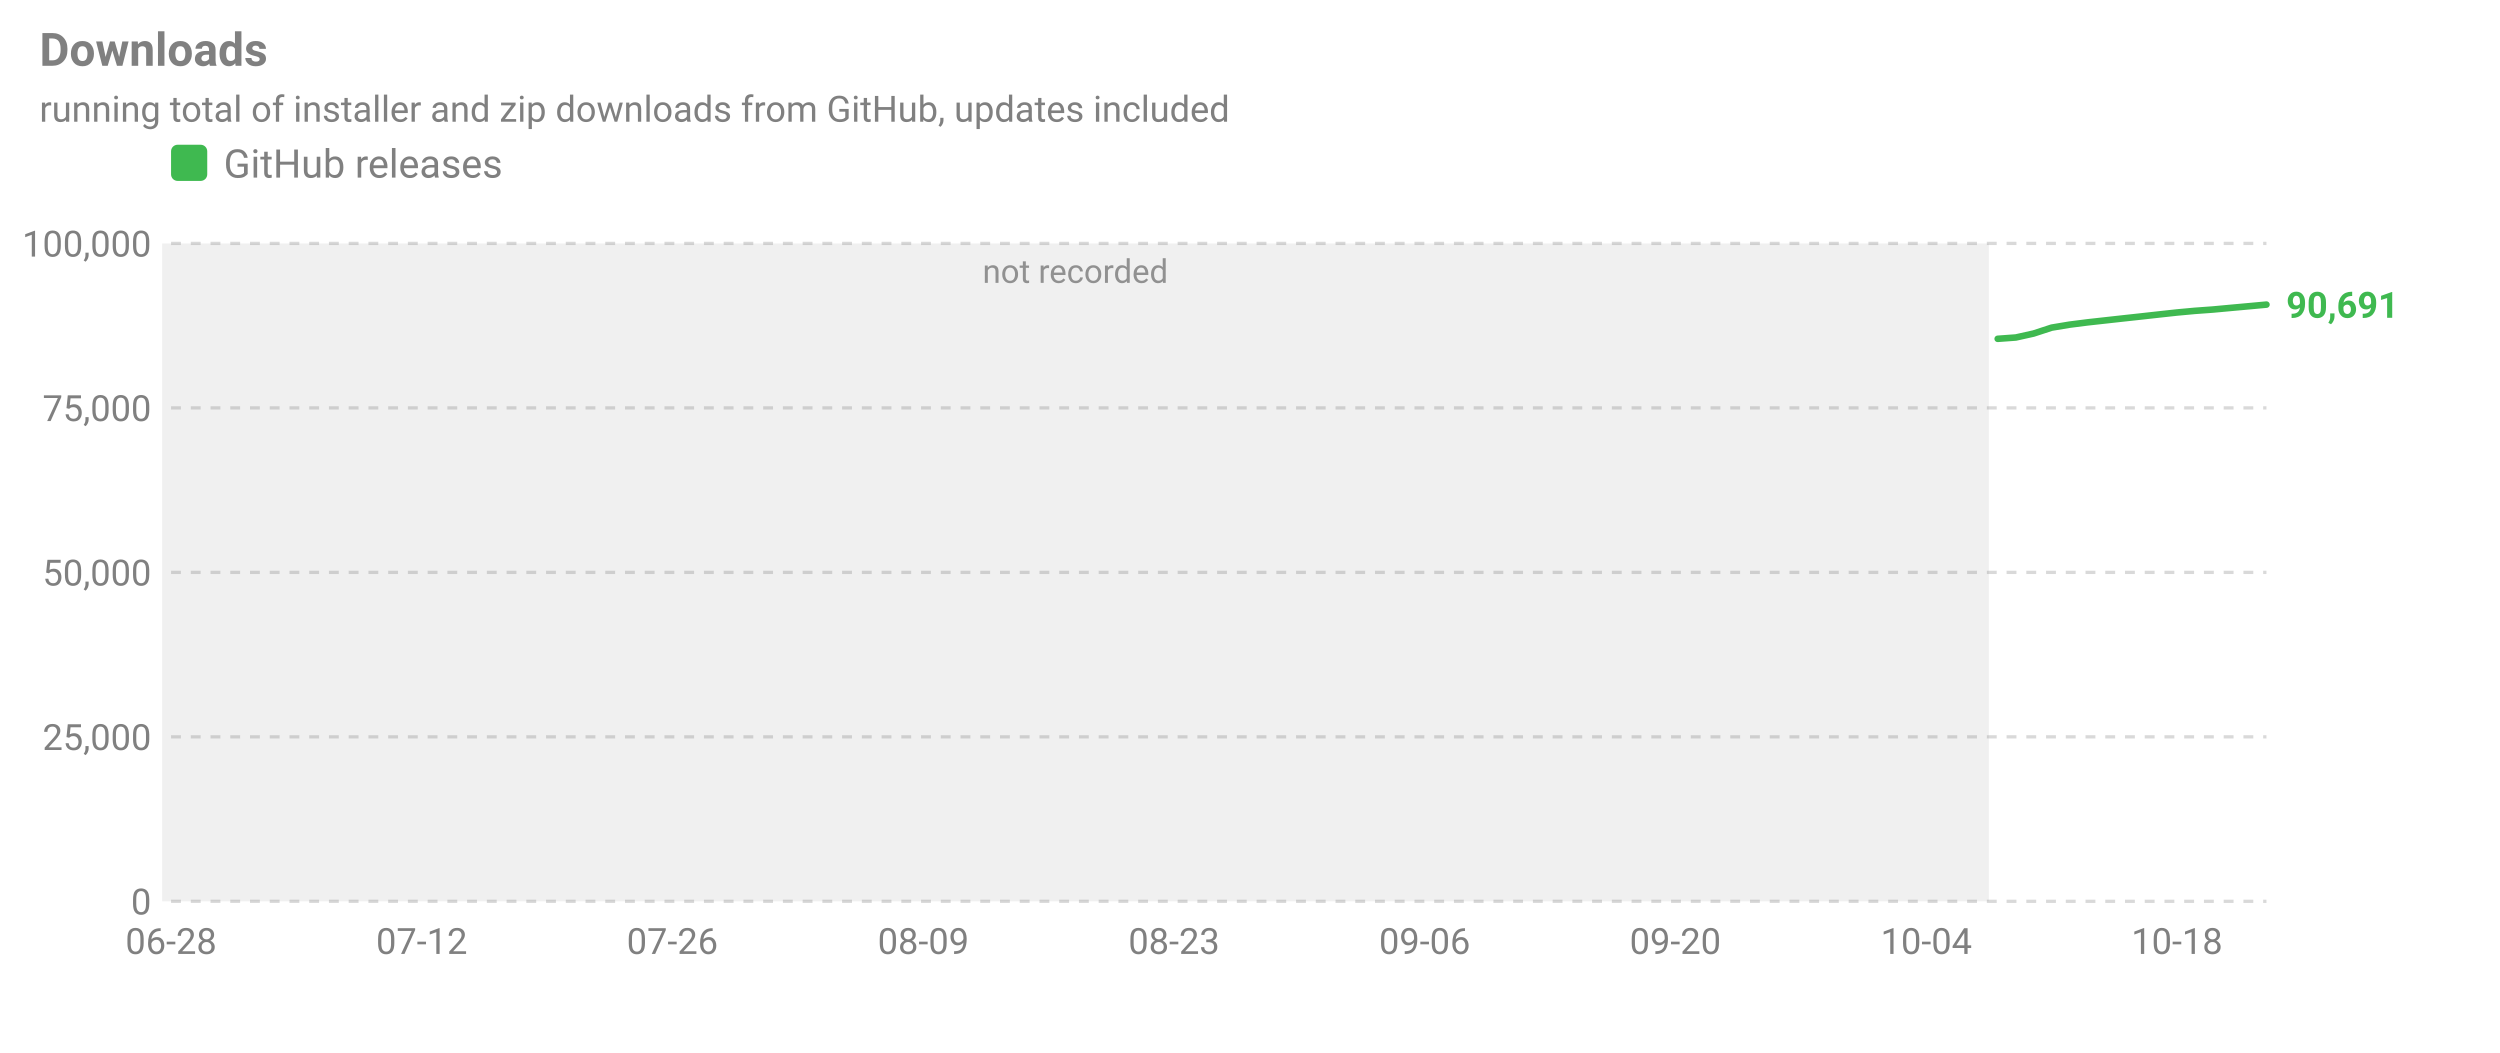
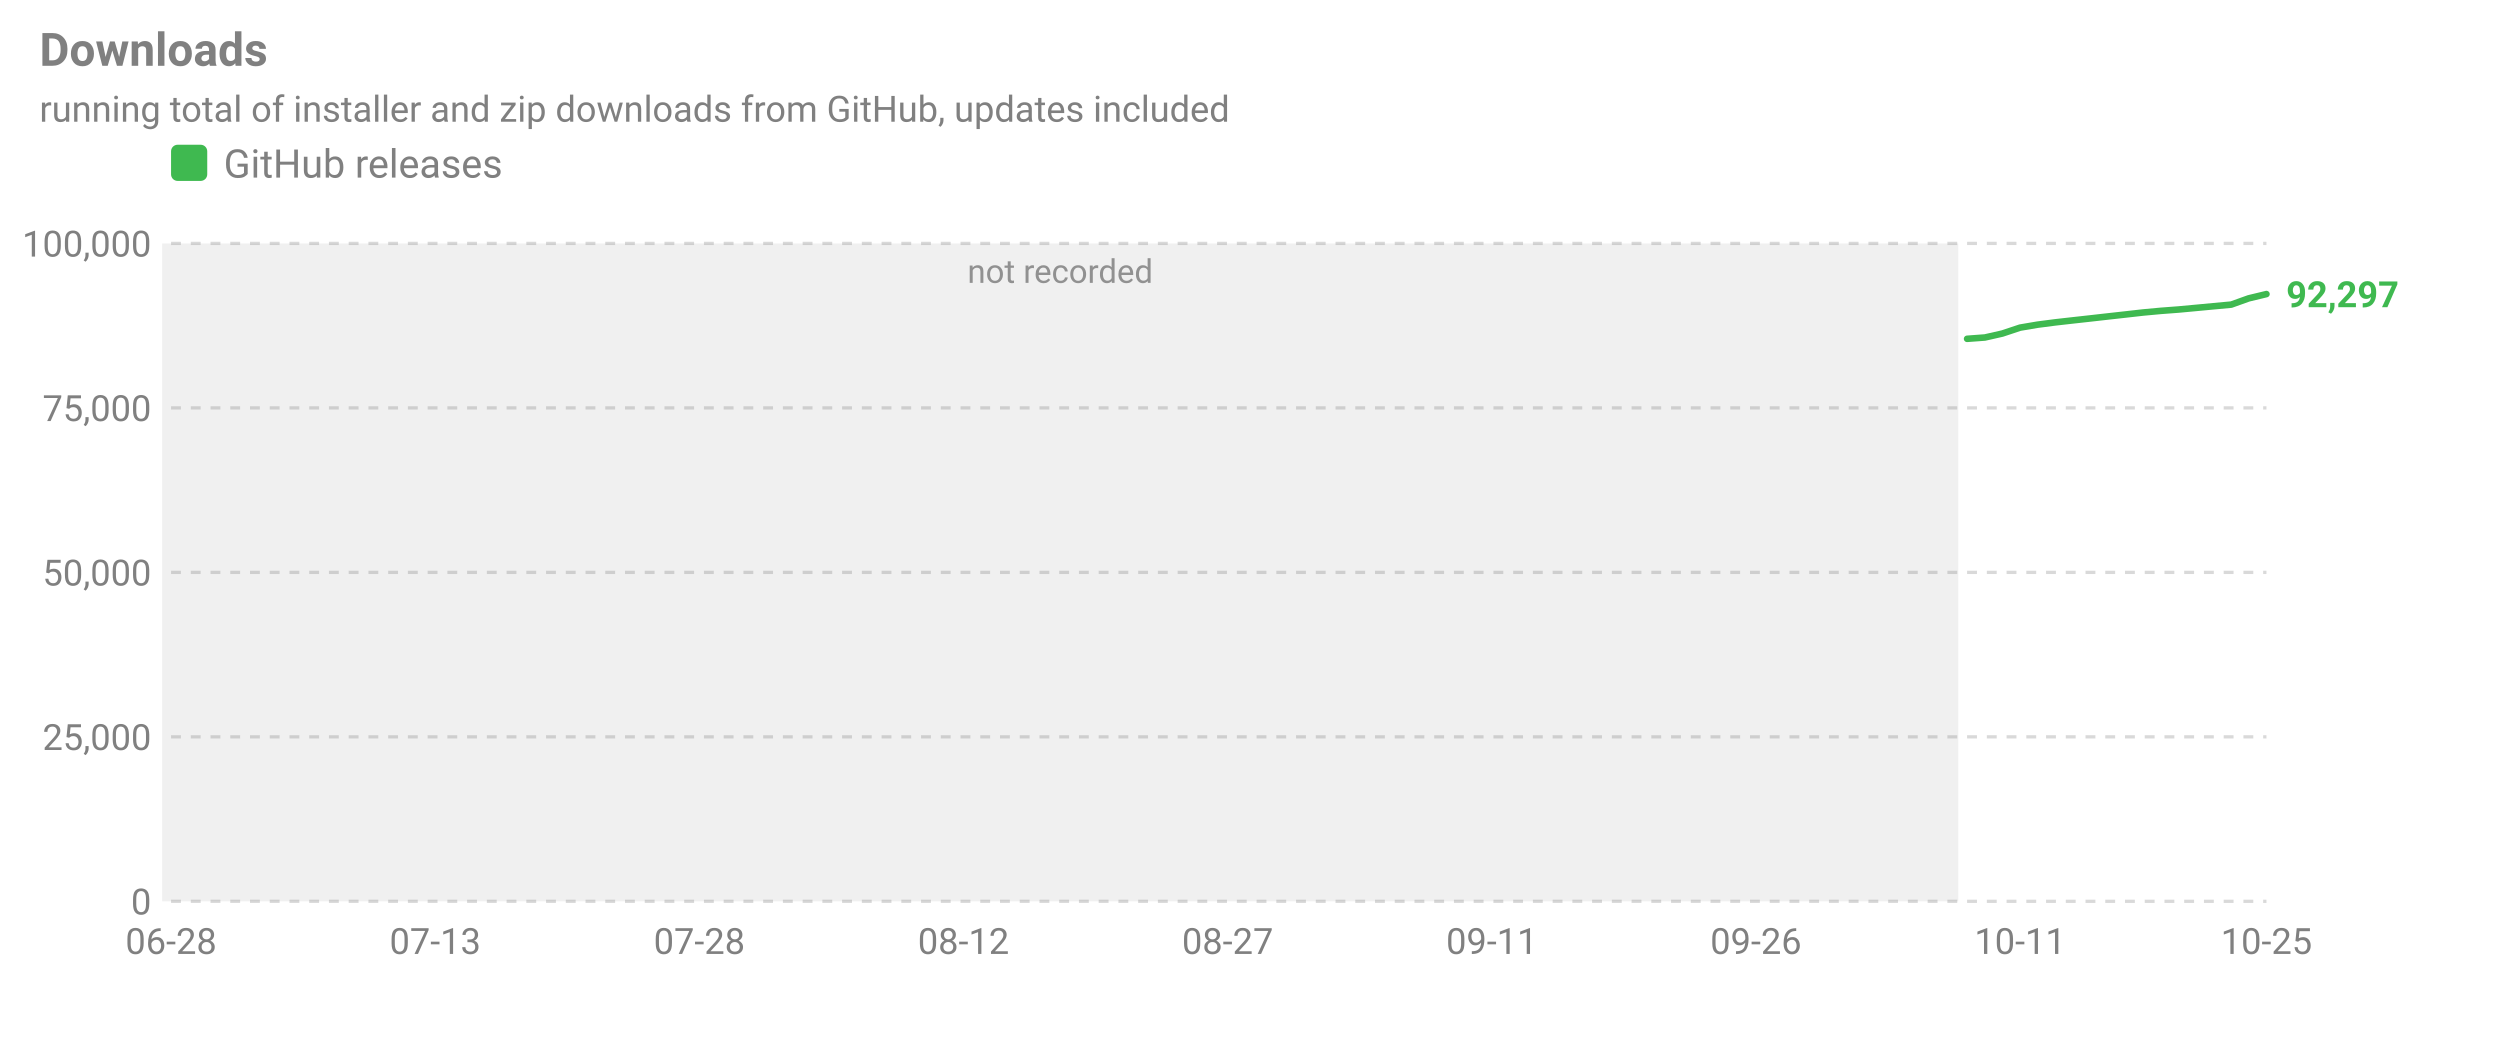
- <svg xmlns="http://www.w3.org/2000/svg" width="760" height="320" viewBox="0 0 760 320" role="img" aria-label="Downloads" data-chart="{&quot;bottom&quot;:274,&quot;labels&quot;:[&quot;06-28&quot;,&quot;06-29&quot;,&quot;06-30&quot;,&quot;07-01&quot;,&quot;07-02&quot;,&quot;07-03&quot;,&quot;07-04&quot;,&quot;07-05&quot;,&quot;07-06&quot;,&quot;07-07&quot;,&quot;07-08&quot;,&quot;07-09&quot;,&quot;07-10&quot;,&quot;07-11&quot;,&quot;07-12&quot;,&quot;07-13&quot;,&quot;07-14&quot;,&quot;07-15&quot;,&quot;07-16&quot;,&quot;07-17&quot;,&quot;07-18&quot;,&quot;07-19&quot;,&quot;07-20&quot;,&quot;07-21&quot;,&quot;07-22&quot;,&quot;07-23&quot;,&quot;07-24&quot;,&quot;07-25&quot;,&quot;07-26&quot;,&quot;07-27&quot;,&quot;07-28&quot;,&quot;07-29&quot;,&quot;07-30&quot;,&quot;07-31&quot;,&quot;08-01&quot;,&quot;08-02&quot;,&quot;08-03&quot;,&quot;08-04&quot;,&quot;08-05&quot;,&quot;08-06&quot;,&quot;08-07&quot;,&quot;08-08&quot;,&quot;08-09&quot;,&quot;08-10&quot;,&quot;08-11&quot;,&quot;08-12&quot;,&quot;08-13&quot;,&quot;08-14&quot;,&quot;08-15&quot;,&quot;08-16&quot;,&quot;08-17&quot;,&quot;08-18&quot;,&quot;08-19&quot;,&quot;08-20&quot;,&quot;08-21&quot;,&quot;08-22&quot;,&quot;08-23&quot;,&quot;08-24&quot;,&quot;08-25&quot;,&quot;08-26&quot;,&quot;08-27&quot;,&quot;08-28&quot;,&quot;08-29&quot;,&quot;08-30&quot;,&quot;08-31&quot;,&quot;09-01&quot;,&quot;09-02&quot;,&quot;09-03&quot;,&quot;09-04&quot;,&quot;09-05&quot;,&quot;09-06&quot;,&quot;09-07&quot;,&quot;09-08&quot;,&quot;09-09&quot;,&quot;09-10&quot;,&quot;09-11&quot;,&quot;09-12&quot;,&quot;09-13&quot;,&quot;09-14&quot;,&quot;09-15&quot;,&quot;09-16&quot;,&quot;09-17&quot;,&quot;09-18&quot;,&quot;09-19&quot;,&quot;09-20&quot;,&quot;09-21&quot;,&quot;09-22&quot;,&quot;09-23&quot;,&quot;09-24&quot;,&quot;09-25&quot;,&quot;09-26&quot;,&quot;09-27&quot;,&quot;09-28&quot;,&quot;09-29&quot;,&quot;09-30&quot;,&quot;10-01&quot;,&quot;10-02&quot;,&quot;10-03&quot;,&quot;10-04&quot;,&quot;10-05&quot;,&quot;10-06&quot;,&quot;10-07&quot;,&quot;10-08&quot;,&quot;10-09&quot;,&quot;10-10&quot;,&quot;10-11&quot;,&quot;10-12&quot;,&quot;10-13&quot;,&quot;10-14&quot;,&quot;10-15&quot;,&quot;10-16&quot;,&quot;10-17&quot;,&quot;10-18&quot;,&quot;10-19&quot;,&quot;10-20&quot;,&quot;10-21&quot;,&quot;10-22&quot;,&quot;10-23&quot;],&quot;series&quot;:[{&quot;color&quot;:&quot;#3fb950&quot;,&quot;name&quot;:&quot;GitHub releases&quot;,&quot;values&quot;:[null,null,null,null,null,null,null,null,null,null,null,null,null,null,null,null,null,null,null,null,null,null,null,null,null,null,null,null,null,null,null,null,null,null,null,null,null,null,null,null,null,null,null,null,null,null,null,null,null,null,null,null,null,null,null,null,null,null,null,null,null,null,null,null,null,null,null,null,null,null,null,null,null,null,null,null,null,null,null,null,null,null,null,null,null,null,null,null,null,null,null,null,null,null,null,null,null,null,null,null,null,null,&quot;85,478&quot;,&quot;85,704&quot;,&quot;86,321&quot;,&quot;87,185&quot;,&quot;87,675&quot;,&quot;88,013&quot;,&quot;88,323&quot;,&quot;88,603&quot;,&quot;88,884&quot;,&quot;89,183&quot;,&quot;89,480&quot;,&quot;89,752&quot;,&quot;89,965&quot;,&quot;90,200&quot;,&quot;90,454&quot;,&quot;90,691&quot;],&quot;y&quot;:[null,null,null,null,null,null,null,null,null,null,null,null,null,null,null,null,null,null,null,null,null,null,null,null,null,null,null,null,null,null,null,null,null,null,null,null,null,null,null,null,null,null,null,null,null,null,null,null,null,null,null,null,null,null,null,null,null,null,null,null,null,null,null,null,null,null,null,null,null,null,null,null,null,null,null,null,null,null,null,null,null,null,null,null,null,null,null,null,null,null,null,null,null,null,null,null,null,null,null,null,null,null,103.0,102.6,101.4,99.6,98.7,98.0,97.4,96.8,96.2,95.6,95.0,94.5,94.1,93.6,93.1,92.6]}],&quot;top&quot;:74,&quot;type&quot;:&quot;lines&quot;,&quot;x&quot;:[52.0,57.4,62.9,68.3,73.8,79.2,84.7,90.1,95.6,101.0,106.4,111.9,117.3,122.8,128.2,133.7,139.1,144.6,150.0,155.4,160.9,166.3,171.8,177.2,182.7,188.1,193.6,199.0,204.4,209.9,215.3,220.8,226.2,231.7,237.1,242.6,248.0,253.4,258.9,264.3,269.8,275.2,280.7,286.1,291.6,297.0,302.4,307.9,313.3,318.8,324.2,329.7,335.1,340.6,346.0,351.4,356.9,362.3,367.8,373.2,378.7,384.1,389.6,395.0,400.4,405.9,411.3,416.8,422.2,427.7,433.1,438.6,444.0,449.4,454.9,460.3,465.8,471.2,476.7,482.1,487.6,493.0,498.4,503.9,509.3,514.8,520.2,525.7,531.1,536.6,542.0,547.4,552.9,558.3,563.8,569.2,574.7,580.1,585.6,591.0,596.4,601.9,607.3,612.8,618.2,623.7,629.1,634.6,640.0,645.4,650.9,656.3,661.8,667.2,672.7,678.1,683.6,689.0]}">
+ <svg xmlns="http://www.w3.org/2000/svg" width="760" height="320" viewBox="0 0 760 320" role="img" aria-label="Downloads" data-chart="{&quot;bottom&quot;:274,&quot;labels&quot;:[&quot;06-28&quot;,&quot;06-29&quot;,&quot;06-30&quot;,&quot;07-01&quot;,&quot;07-02&quot;,&quot;07-03&quot;,&quot;07-04&quot;,&quot;07-05&quot;,&quot;07-06&quot;,&quot;07-07&quot;,&quot;07-08&quot;,&quot;07-09&quot;,&quot;07-10&quot;,&quot;07-11&quot;,&quot;07-12&quot;,&quot;07-13&quot;,&quot;07-14&quot;,&quot;07-15&quot;,&quot;07-16&quot;,&quot;07-17&quot;,&quot;07-18&quot;,&quot;07-19&quot;,&quot;07-20&quot;,&quot;07-21&quot;,&quot;07-22&quot;,&quot;07-23&quot;,&quot;07-24&quot;,&quot;07-25&quot;,&quot;07-26&quot;,&quot;07-27&quot;,&quot;07-28&quot;,&quot;07-29&quot;,&quot;07-30&quot;,&quot;07-31&quot;,&quot;08-01&quot;,&quot;08-02&quot;,&quot;08-03&quot;,&quot;08-04&quot;,&quot;08-05&quot;,&quot;08-06&quot;,&quot;08-07&quot;,&quot;08-08&quot;,&quot;08-09&quot;,&quot;08-10&quot;,&quot;08-11&quot;,&quot;08-12&quot;,&quot;08-13&quot;,&quot;08-14&quot;,&quot;08-15&quot;,&quot;08-16&quot;,&quot;08-17&quot;,&quot;08-18&quot;,&quot;08-19&quot;,&quot;08-20&quot;,&quot;08-21&quot;,&quot;08-22&quot;,&quot;08-23&quot;,&quot;08-24&quot;,&quot;08-25&quot;,&quot;08-26&quot;,&quot;08-27&quot;,&quot;08-28&quot;,&quot;08-29&quot;,&quot;08-30&quot;,&quot;08-31&quot;,&quot;09-01&quot;,&quot;09-02&quot;,&quot;09-03&quot;,&quot;09-04&quot;,&quot;09-05&quot;,&quot;09-06&quot;,&quot;09-07&quot;,&quot;09-08&quot;,&quot;09-09&quot;,&quot;09-10&quot;,&quot;09-11&quot;,&quot;09-12&quot;,&quot;09-13&quot;,&quot;09-14&quot;,&quot;09-15&quot;,&quot;09-16&quot;,&quot;09-17&quot;,&quot;09-18&quot;,&quot;09-19&quot;,&quot;09-20&quot;,&quot;09-21&quot;,&quot;09-22&quot;,&quot;09-23&quot;,&quot;09-24&quot;,&quot;09-25&quot;,&quot;09-26&quot;,&quot;09-27&quot;,&quot;09-28&quot;,&quot;09-29&quot;,&quot;09-30&quot;,&quot;10-01&quot;,&quot;10-02&quot;,&quot;10-03&quot;,&quot;10-04&quot;,&quot;10-05&quot;,&quot;10-06&quot;,&quot;10-07&quot;,&quot;10-08&quot;,&quot;10-09&quot;,&quot;10-10&quot;,&quot;10-11&quot;,&quot;10-12&quot;,&quot;10-13&quot;,&quot;10-14&quot;,&quot;10-15&quot;,&quot;10-16&quot;,&quot;10-17&quot;,&quot;10-18&quot;,&quot;10-19&quot;,&quot;10-20&quot;,&quot;10-21&quot;,&quot;10-22&quot;,&quot;10-23&quot;,&quot;10-24&quot;,&quot;10-25&quot;],&quot;series&quot;:[{&quot;color&quot;:&quot;#3fb950&quot;,&quot;name&quot;:&quot;GitHub releases&quot;,&quot;values&quot;:[null,null,null,null,null,null,null,null,null,null,null,null,null,null,null,null,null,null,null,null,null,null,null,null,null,null,null,null,null,null,null,null,null,null,null,null,null,null,null,null,null,null,null,null,null,null,null,null,null,null,null,null,null,null,null,null,null,null,null,null,null,null,null,null,null,null,null,null,null,null,null,null,null,null,null,null,null,null,null,null,null,null,null,null,null,null,null,null,null,null,null,null,null,null,null,null,null,null,null,null,null,null,&quot;85,478&quot;,&quot;85,704&quot;,&quot;86,321&quot;,&quot;87,185&quot;,&quot;87,675&quot;,&quot;88,013&quot;,&quot;88,323&quot;,&quot;88,603&quot;,&quot;88,884&quot;,&quot;89,183&quot;,&quot;89,480&quot;,&quot;89,752&quot;,&quot;89,965&quot;,&quot;90,200&quot;,&quot;90,454&quot;,&quot;90,691&quot;,&quot;91,655&quot;,&quot;92,297&quot;],&quot;y&quot;:[null,null,null,null,null,null,null,null,null,null,null,null,null,null,null,null,null,null,null,null,null,null,null,null,null,null,null,null,null,null,null,null,null,null,null,null,null,null,null,null,null,null,null,null,null,null,null,null,null,null,null,null,null,null,null,null,null,null,null,null,null,null,null,null,null,null,null,null,null,null,null,null,null,null,null,null,null,null,null,null,null,null,null,null,null,null,null,null,null,null,null,null,null,null,null,null,null,null,null,null,null,null,103.0,102.6,101.4,99.6,98.7,98.0,97.4,96.8,96.2,95.6,95.0,94.5,94.1,93.6,93.1,92.6,90.7,89.4]}],&quot;top&quot;:74,&quot;type&quot;:&quot;lines&quot;,&quot;x&quot;:[52.0,57.4,62.7,68.1,73.4,78.8,84.1,89.5,94.8,100.2,105.5,110.9,116.2,121.6,126.9,132.3,137.6,143.0,148.4,153.7,159.1,164.4,169.8,175.1,180.5,185.8,191.2,196.5,201.9,207.2,212.6,217.9,223.3,228.6,234.0,239.4,244.7,250.1,255.4,260.8,266.1,271.5,276.8,282.2,287.5,292.9,298.2,303.6,308.9,314.3,319.6,325.0,330.4,335.7,341.1,346.4,351.8,357.1,362.5,367.8,373.2,378.5,383.9,389.2,394.6,399.9,405.3,410.6,416.0,421.4,426.7,432.1,437.4,442.8,448.1,453.5,458.8,464.2,469.5,474.9,480.2,485.6,490.9,496.3,501.6,507.0,512.4,517.7,523.1,528.4,533.8,539.1,544.5,549.8,555.2,560.5,565.9,571.2,576.6,581.9,587.3,592.6,598.0,603.4,608.7,614.1,619.4,624.8,630.1,635.5,640.8,646.2,651.5,656.9,662.2,667.6,672.9,678.3,683.6,689.0]}">
  <style>
  text{font-family:-apple-system,BlinkMacSystemFont,'Segoe UI',Roboto,Helvetica,Arial,sans-serif}
  .grid{stroke:#808080;stroke-opacity:.3;stroke-width:1}
  .axis{stroke:#808080;stroke-width:1}
  .lbl{fill:#808080;font-size:12px}
  .val{fill:#808080;font-size:12px;font-weight:600}
  .title{fill:#808080;font-size:14px;font-weight:700}
  .sub{fill:#808080;font-size:11px}
  .gap{fill:#808080;opacity:.12}
  .gaplbl{fill:#808080;font-size:10px;opacity:.85}
  .ico{fill:#808080}
  .t1{fill:#e3b341}
  .t2{fill:#d29922}
  .t3{fill:#b7860b}
  .t4{fill:#946f0f}
</style>
  <text x="12" y="20" class="title">Downloads</text>
  <text x="12" y="37" class="sub">running total of installer and zip downloads from GitHub, updates included</text>
-   <rect x="49.3" y="74" width="555.3" height="200" class="gap" />
-   <text x="326.9" y="86" class="gaplbl" text-anchor="middle">not recorded</text>
+   <rect x="49.3" y="74" width="546.0" height="200" class="gap" />
+   <text x="322.3" y="86" class="gaplbl" text-anchor="middle">not recorded</text>
  <line x1="52" y1="274.0" x2="689" y2="274.0" class="grid" stroke-dasharray="3 3" />
  <text x="46" y="278.0" class="sub" text-anchor="end">0</text>
  <line x1="52" y1="224.0" x2="689" y2="224.0" class="grid" stroke-dasharray="3 3" />
  <text x="46" y="228.0" class="sub" text-anchor="end">25,000</text>
  <line x1="52" y1="174.0" x2="689" y2="174.0" class="grid" stroke-dasharray="3 3" />
  <text x="46" y="178.0" class="sub" text-anchor="end">50,000</text>
  <line x1="52" y1="124.0" x2="689" y2="124.0" class="grid" stroke-dasharray="3 3" />
  <text x="46" y="128.0" class="sub" text-anchor="end">75,000</text>
  <line x1="52" y1="74.0" x2="689" y2="74.0" class="grid" stroke-dasharray="3 3" />
  <text x="46" y="78.0" class="sub" text-anchor="end">100,000</text>
  <text x="52.0" y="290" class="sub" text-anchor="middle">06-28</text>
-   <text x="128.2" y="290" class="sub" text-anchor="middle">07-12</text>
-   <text x="204.4" y="290" class="sub" text-anchor="middle">07-26</text>
-   <text x="280.7" y="290" class="sub" text-anchor="middle">08-09</text>
-   <text x="356.9" y="290" class="sub" text-anchor="middle">08-23</text>
-   <text x="433.1" y="290" class="sub" text-anchor="middle">09-06</text>
-   <text x="509.3" y="290" class="sub" text-anchor="middle">09-20</text>
-   <text x="585.6" y="290" class="sub" text-anchor="middle">10-04</text>
-   <text x="661.8" y="290" class="sub" text-anchor="middle">10-18</text>
-   <polyline points="607.3,103.0 612.8,102.6 618.2,101.4 623.7,99.6 629.1,98.7 634.6,98.0 640.0,97.4 645.4,96.8 650.9,96.2 656.3,95.6 661.8,95.0 667.2,94.5 672.7,94.1 678.1,93.6 683.6,93.1 689.0,92.6" fill="none" stroke="#3fb950" stroke-width="2" stroke-linejoin="round" stroke-linecap="round" />
-   <text x="695.0" y="96.6" style="fill:#3fb950;font-size:11px;font-weight:600">90,691</text>
+   <text x="132.3" y="290" class="sub" text-anchor="middle">07-13</text>
+   <text x="212.6" y="290" class="sub" text-anchor="middle">07-28</text>
+   <text x="292.9" y="290" class="sub" text-anchor="middle">08-12</text>
+   <text x="373.2" y="290" class="sub" text-anchor="middle">08-27</text>
+   <text x="453.5" y="290" class="sub" text-anchor="middle">09-11</text>
+   <text x="533.8" y="290" class="sub" text-anchor="middle">09-26</text>
+   <text x="614.1" y="290" class="sub" text-anchor="middle">10-11</text>
+   <text x="689.0" y="290" class="sub" text-anchor="middle">10-25</text>
+   <polyline points="598.0,103.0 603.4,102.6 608.7,101.4 614.1,99.6 619.4,98.7 624.8,98.0 630.1,97.4 635.5,96.8 640.8,96.2 646.2,95.6 651.5,95.0 656.9,94.5 662.2,94.1 667.6,93.6 672.9,93.1 678.3,92.6 683.6,90.7 689.0,89.4" fill="none" stroke="#3fb950" stroke-width="2" stroke-linejoin="round" stroke-linecap="round" />
+   <text x="695.0" y="93.4" style="fill:#3fb950;font-size:11px;font-weight:600">92,297</text>
  <rect x="52" y="44" width="11" height="11" rx="2" fill="#3fb950" />
  <text x="68" y="54" class="lbl">GitHub releases</text>
</svg>
